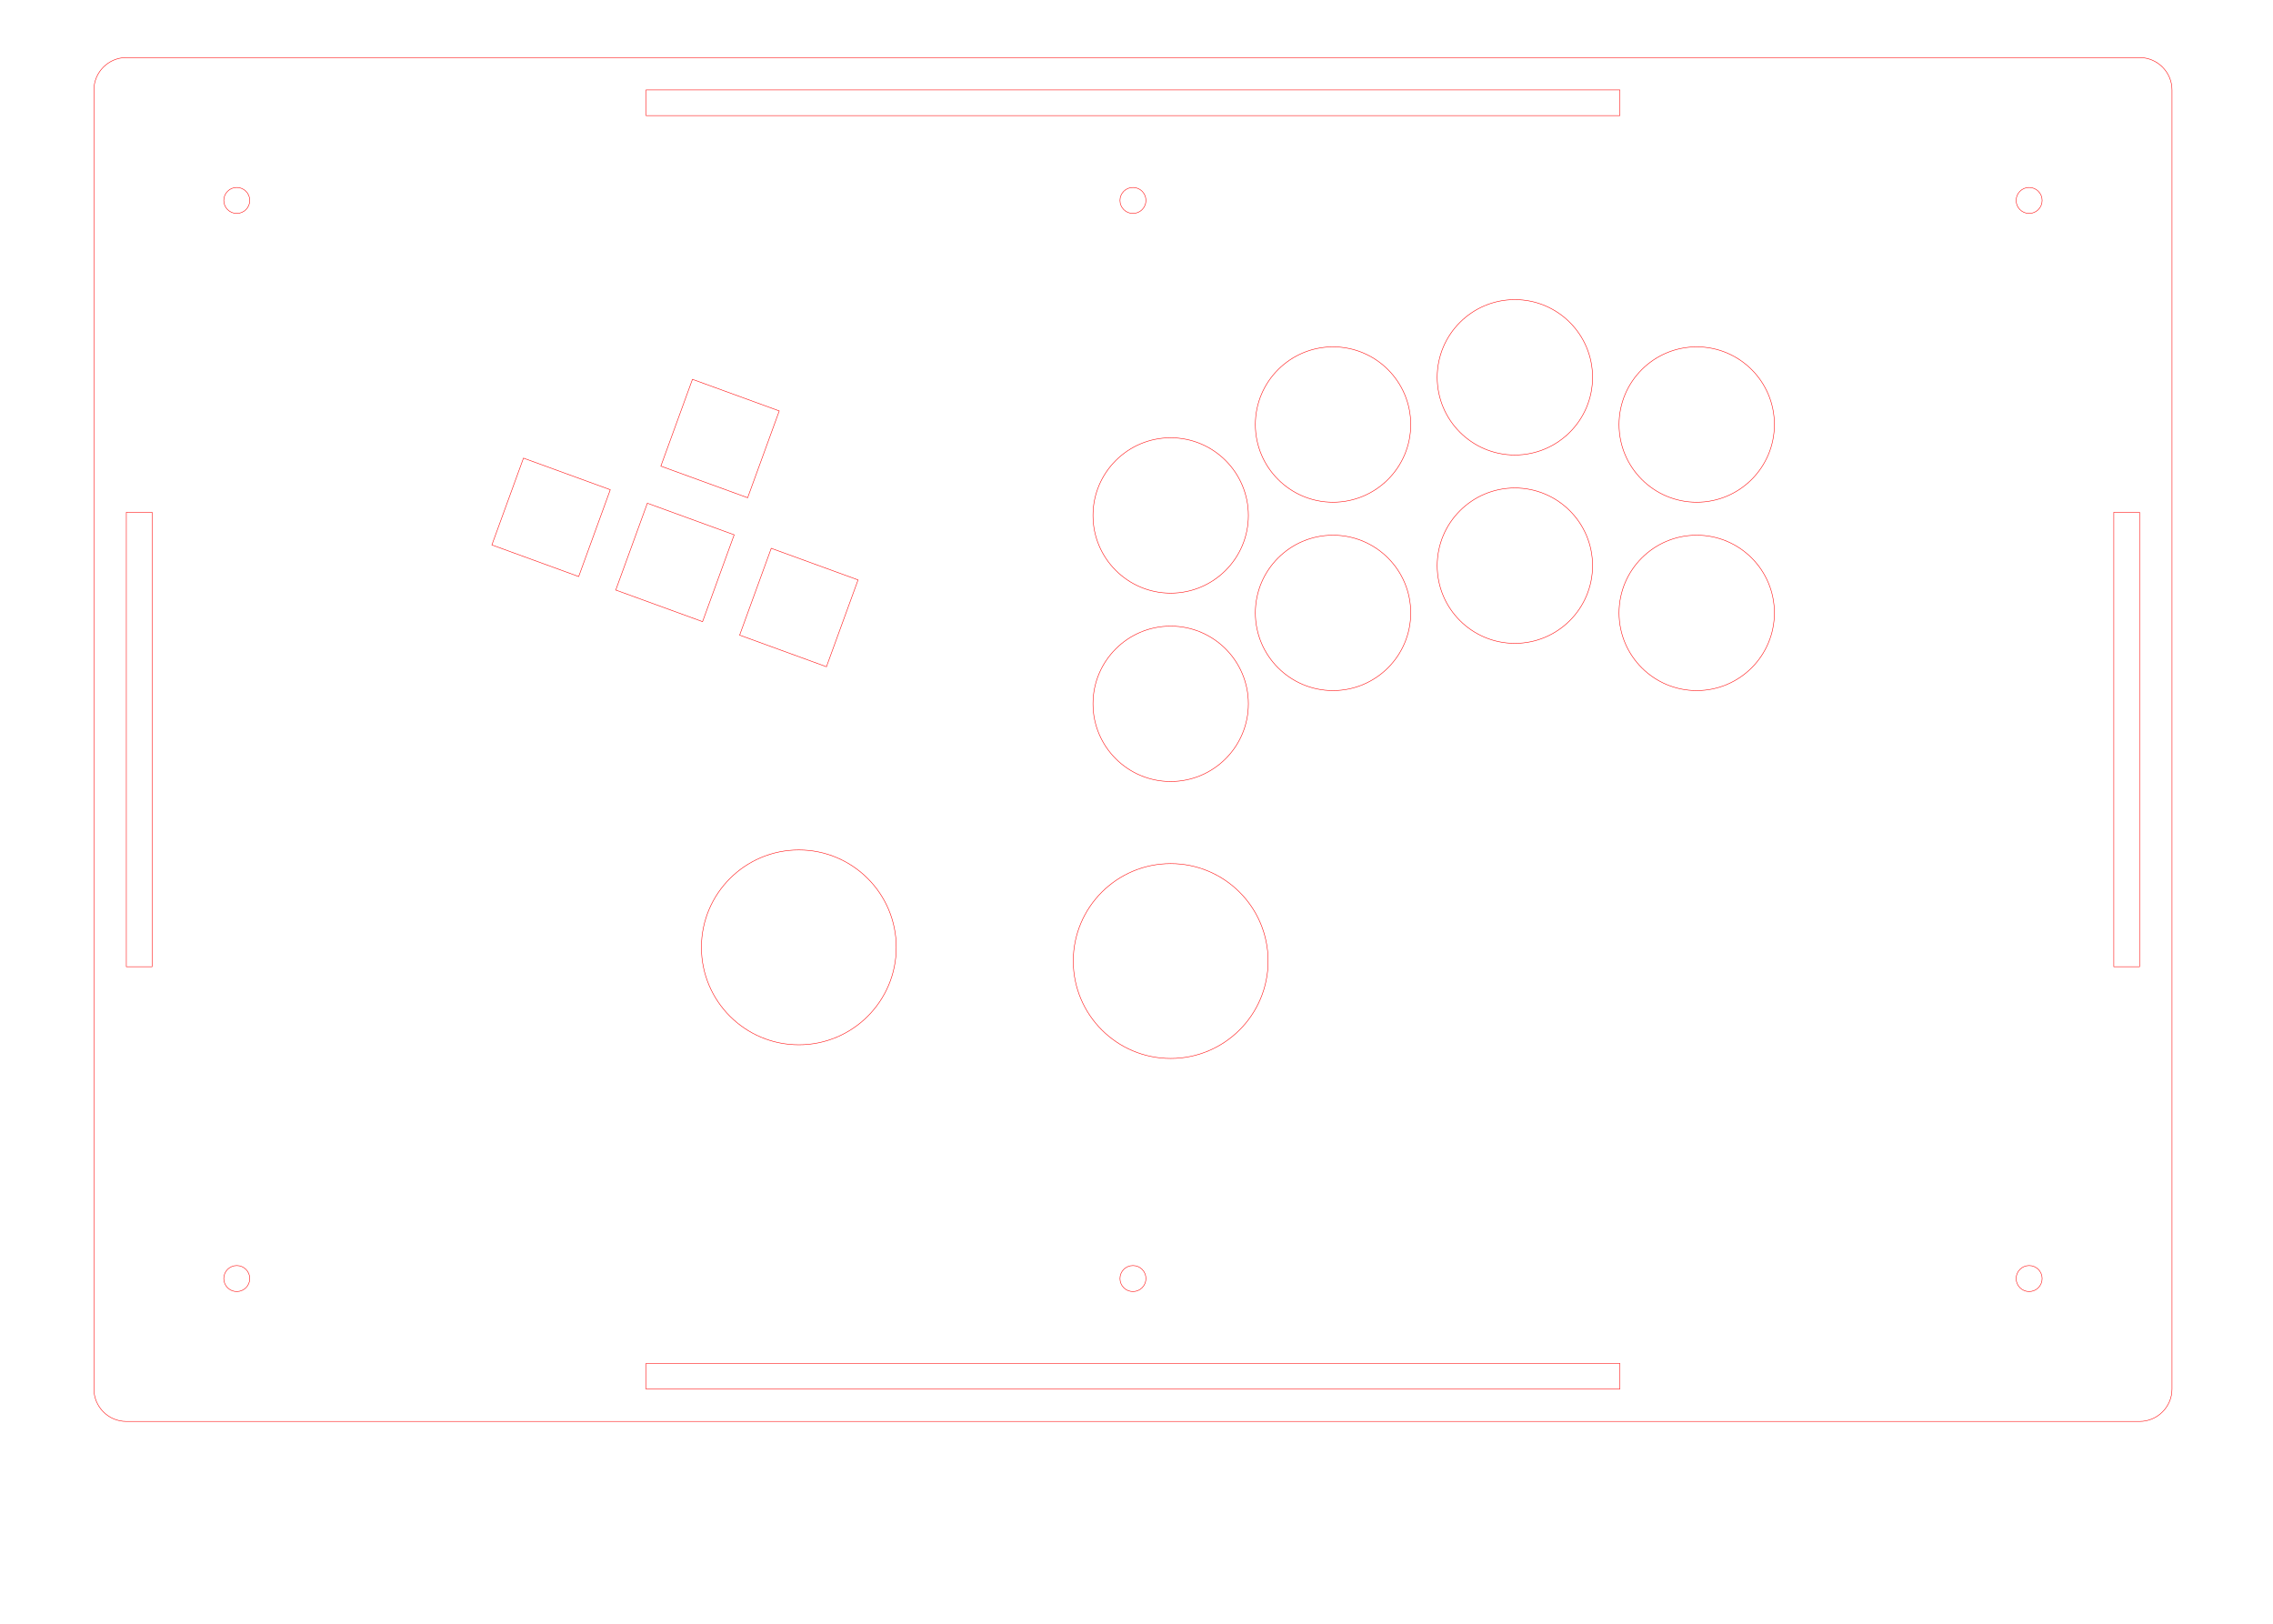
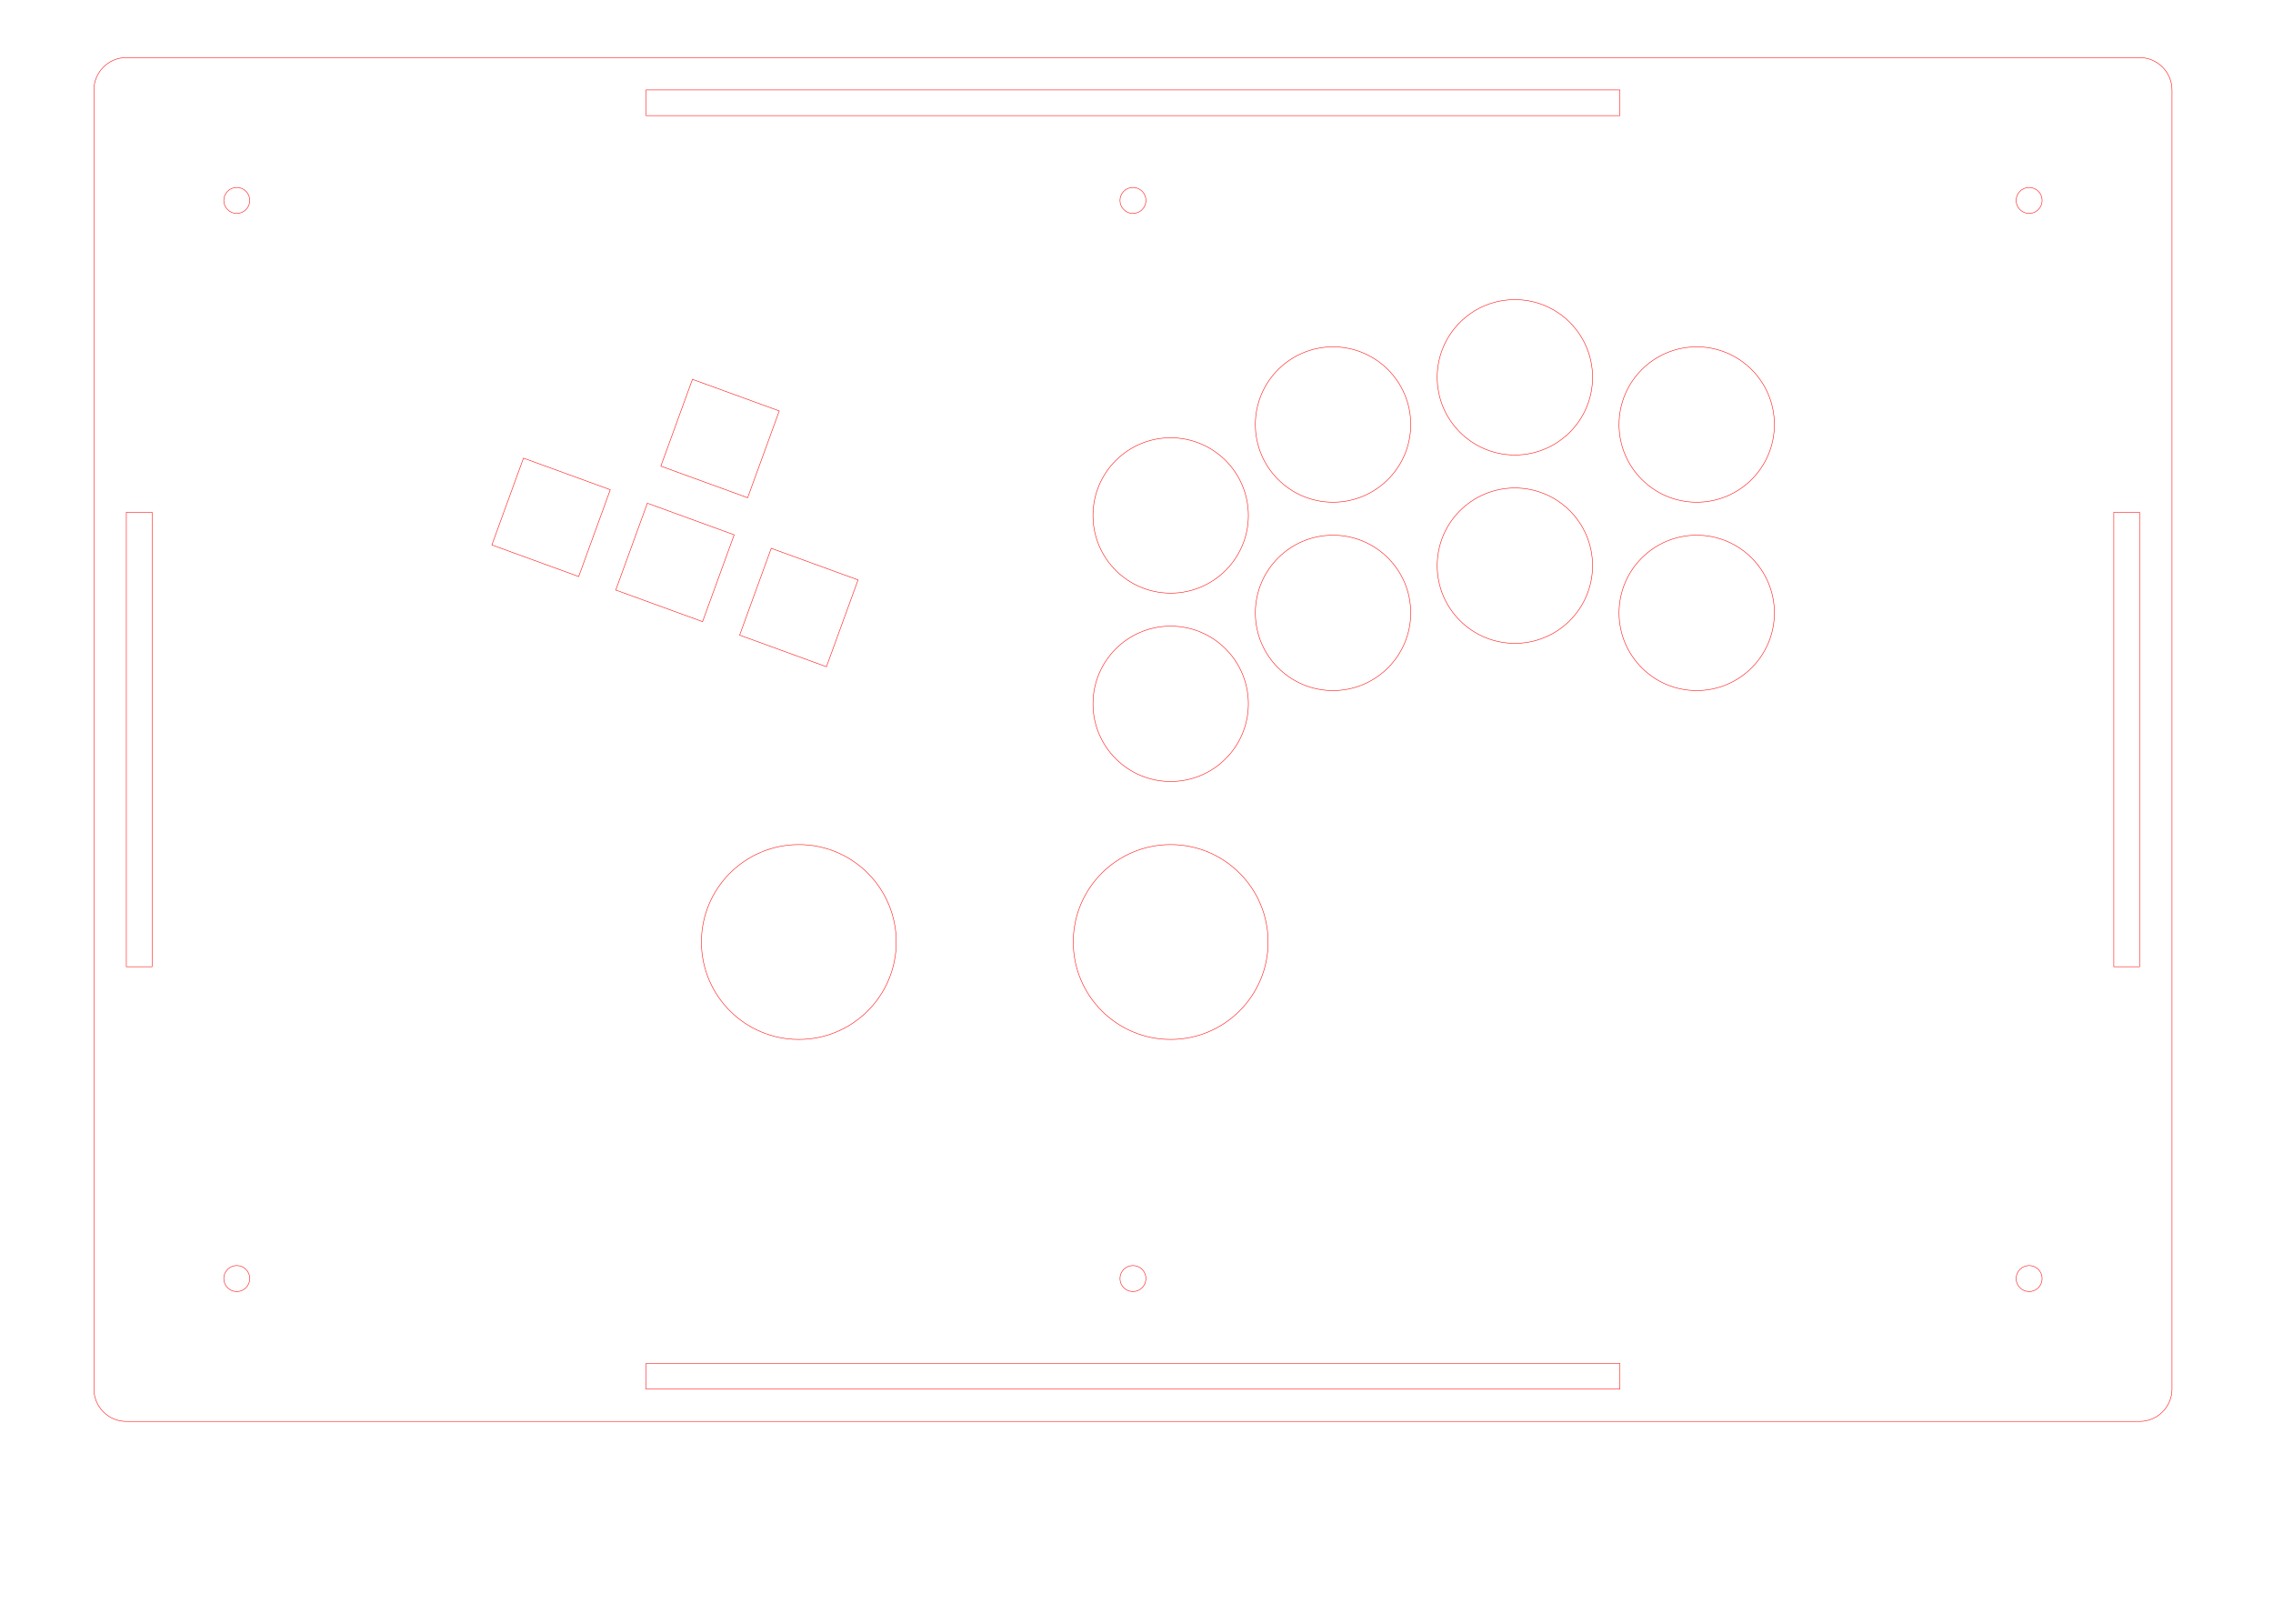
<svg xmlns="http://www.w3.org/2000/svg" xml:space="preserve" width="350mm" height="250mm" version="1.1" style="clip-rule:evenodd;fill-rule:evenodd;image-rendering:optimizeQuality;shape-rendering:geometricPrecision;text-rendering:geometricPrecision" viewBox="0 0 35000 25000" id="svg46">
  <defs id="defs4">
    <style type="text/css" id="style2">
   
    .str0 {stroke:red;stroke-width:7.62;stroke-miterlimit:22.926}
    .fil0 {fill:none}
   
  </style>
  </defs>
  <g id="Layer_x0020_1">
    <rect class="fil0 str0" x="1445.973" y="886.336" width="31998.754" height="20998.756" id="rect7" rx="500" ry="500" />
    <rect class="fil0 str0" x="9947.745" y="20991.59" width="14995.21" height="395.22" id="rect7-0" style="clip-rule:evenodd;fill:none;fill-rule:evenodd;stroke:#ff0000;stroke-width:7.6;stroke-miterlimit:22.926;stroke-dasharray:none;image-rendering:optimizeQuality;shape-rendering:geometricPrecision;text-rendering:geometricPrecision" />
    <rect class="fil0 str0" x="1945.283" y="7887.352" width="396.732" height="6996.724" id="rect7-0-8" style="clip-rule:evenodd;fill:none;fill-rule:evenodd;stroke:#ff0000;stroke-width:7.6;stroke-miterlimit:22.926;stroke-dasharray:none;image-rendering:optimizeQuality;shape-rendering:geometricPrecision;text-rendering:geometricPrecision" />
    <rect class="fil0 str0" x="32548.682" y="7887.352" width="396.732" height="6996.724" id="rect7-0-8-9" style="clip-rule:evenodd;fill:none;fill-rule:evenodd;stroke:#ff0000;stroke-width:7.6;stroke-miterlimit:22.926;stroke-dasharray:none;image-rendering:optimizeQuality;shape-rendering:geometricPrecision;text-rendering:geometricPrecision" />
    <rect class="fil0 str0" x="9947.745" y="1384.69" width="14995.21" height="395.22" id="rect7-0-0" style="clip-rule:evenodd;fill:none;fill-rule:evenodd;stroke:#ff0000;stroke-width:7.6;stroke-miterlimit:22.926;stroke-dasharray:none;image-rendering:optimizeQuality;shape-rendering:geometricPrecision;text-rendering:geometricPrecision" />
    <circle class="fil0 str0" cx="3645.71" cy="3086.11" r="200" id="circle9" />
    <circle class="fil0 str0" cx="17445.359" cy="3086.11" r="200" id="circle9-3" style="clip-rule:evenodd;fill:none;fill-rule:evenodd;stroke:#ff0000;stroke-width:7.62;stroke-miterlimit:22.926;image-rendering:optimizeQuality;shape-rendering:geometricPrecision;text-rendering:geometricPrecision" />
    <circle class="fil0 str0" cx="31245.01" cy="3086.11" r="200" id="circle11" />
    <circle class="fil0 str0" cx="3645.71" cy="19685.311" r="200" id="circle13" />
    <circle class="fil0 str0" cx="31245.01" cy="19685.311" r="200" id="circle15" />
    <circle class="fil0 str0" cx="18026.381" cy="10836.326" id="circle17" r="1196.19" />
    <circle class="fil0 str0" cx="18026.381" cy="7936.326" id="circle17-7" r="1196.19" style="clip-rule:evenodd;fill:none;fill-rule:evenodd;stroke:#ff0000;stroke-width:7.62;stroke-miterlimit:22.926;image-rendering:optimizeQuality;shape-rendering:geometricPrecision;text-rendering:geometricPrecision" />
    <circle class="fil0 str0" cx="20526.334" cy="9436.325" id="circle17-8" r="1196.19" style="clip-rule:evenodd;fill:none;fill-rule:evenodd;stroke:#ff0000;stroke-width:7.62;stroke-miterlimit:22.926;image-rendering:optimizeQuality;shape-rendering:geometricPrecision;text-rendering:geometricPrecision" />
    <circle class="fil0 str0" cx="20526.334" cy="6536.326" id="circle17-7-0" r="1196.19" style="clip-rule:evenodd;fill:none;fill-rule:evenodd;stroke:#ff0000;stroke-width:7.62;stroke-miterlimit:22.926;image-rendering:optimizeQuality;shape-rendering:geometricPrecision;text-rendering:geometricPrecision" />
    <circle class="fil0 str0" cx="26126.297" cy="6536.326" id="circle17-8-4" r="1196.19" style="clip-rule:evenodd;fill:none;fill-rule:evenodd;stroke:#ff0000;stroke-width:7.62;stroke-miterlimit:22.926;image-rendering:optimizeQuality;shape-rendering:geometricPrecision;text-rendering:geometricPrecision" />
    <circle class="fil0 str0" cx="26126.297" cy="9436.325" id="circle17-7-0-3" r="1196.19" style="clip-rule:evenodd;fill:none;fill-rule:evenodd;stroke:#ff0000;stroke-width:7.62;stroke-miterlimit:22.926;image-rendering:optimizeQuality;shape-rendering:geometricPrecision;text-rendering:geometricPrecision" />
    <circle class="fil0 str0" cx="23326.297" cy="8709.299" id="circle17-8-6" r="1196.19" style="clip-rule:evenodd;fill:none;fill-rule:evenodd;stroke:#ff0000;stroke-width:7.62;stroke-miterlimit:22.926;image-rendering:optimizeQuality;shape-rendering:geometricPrecision;text-rendering:geometricPrecision" />
    <circle class="fil0 str0" cx="23326.297" cy="5809.3" id="circle17-7-0-6" r="1196.19" style="clip-rule:evenodd;fill:none;fill-rule:evenodd;stroke:#ff0000;stroke-width:7.62;stroke-miterlimit:22.926;image-rendering:optimizeQuality;shape-rendering:geometricPrecision;text-rendering:geometricPrecision" />
    <rect class="fil0 str0" transform="matrix(-0.9396926,-0.3420201,-0.3420201,0.9396926,0,0)" width="1422.601" height="1422.601" id="rect23" x="-11409.382" y="3871.299" />
    <rect class="fil0 str0" transform="matrix(-0.9396926,-0.3420201,-0.3420201,0.9396926,0,0)" width="1422.601" height="1422.601" id="rect25" x="-13439.366" y="3871.299" />
    <rect class="fil0 str0" transform="matrix(-0.9396926,-0.3420201,-0.3420201,0.9396926,0,0)" width="1422.601" height="1422.601" id="rect27" x="-15469.363" y="3871.299" />
    <path id="rect29" class="fil0 str0" d="m 10662.376,5840.378 -486.483,1336.6 1336.607,486.496 486.483,-1336.6 z" />
-     <circle class="fil0 str0" cx="18026.381" cy="14796.648" r="1500" id="circle37-2" style="clip-rule:evenodd;fill:none;fill-rule:evenodd;stroke:#ff0000;stroke-width:7.62;stroke-miterlimit:22.926;image-rendering:optimizeQuality;shape-rendering:geometricPrecision;text-rendering:geometricPrecision" />
-     <circle class="fil0 str0" cx="12300.701" cy="14586.27" r="1500" id="circle37-2-1" style="clip-rule:evenodd;fill:none;fill-rule:evenodd;stroke:#ff0000;stroke-width:7.62;stroke-miterlimit:22.926;image-rendering:optimizeQuality;shape-rendering:geometricPrecision;text-rendering:geometricPrecision" />
+     <circle class="fil0 str0" cx="18026.381" cy="14503.811" r="1500" id="circle37-2" style="clip-rule:evenodd;fill:none;fill-rule:evenodd;stroke:#ff0000;stroke-width:7.62;stroke-miterlimit:22.926;image-rendering:optimizeQuality;shape-rendering:geometricPrecision;text-rendering:geometricPrecision" />
+     <circle class="fil0 str0" cx="12300.701" cy="14503.811" r="1500" id="circle37-2-1" style="clip-rule:evenodd;fill:none;fill-rule:evenodd;stroke:#ff0000;stroke-width:7.62;stroke-miterlimit:22.926;image-rendering:optimizeQuality;shape-rendering:geometricPrecision;text-rendering:geometricPrecision" />
    <circle class="fil0 str0" cx="17445.359" cy="19685.311" r="200" id="circle9-5" style="clip-rule:evenodd;fill:none;fill-rule:evenodd;stroke:#ff0000;stroke-width:7.62;stroke-miterlimit:22.926;image-rendering:optimizeQuality;shape-rendering:geometricPrecision;text-rendering:geometricPrecision" />
  </g>
</svg>
